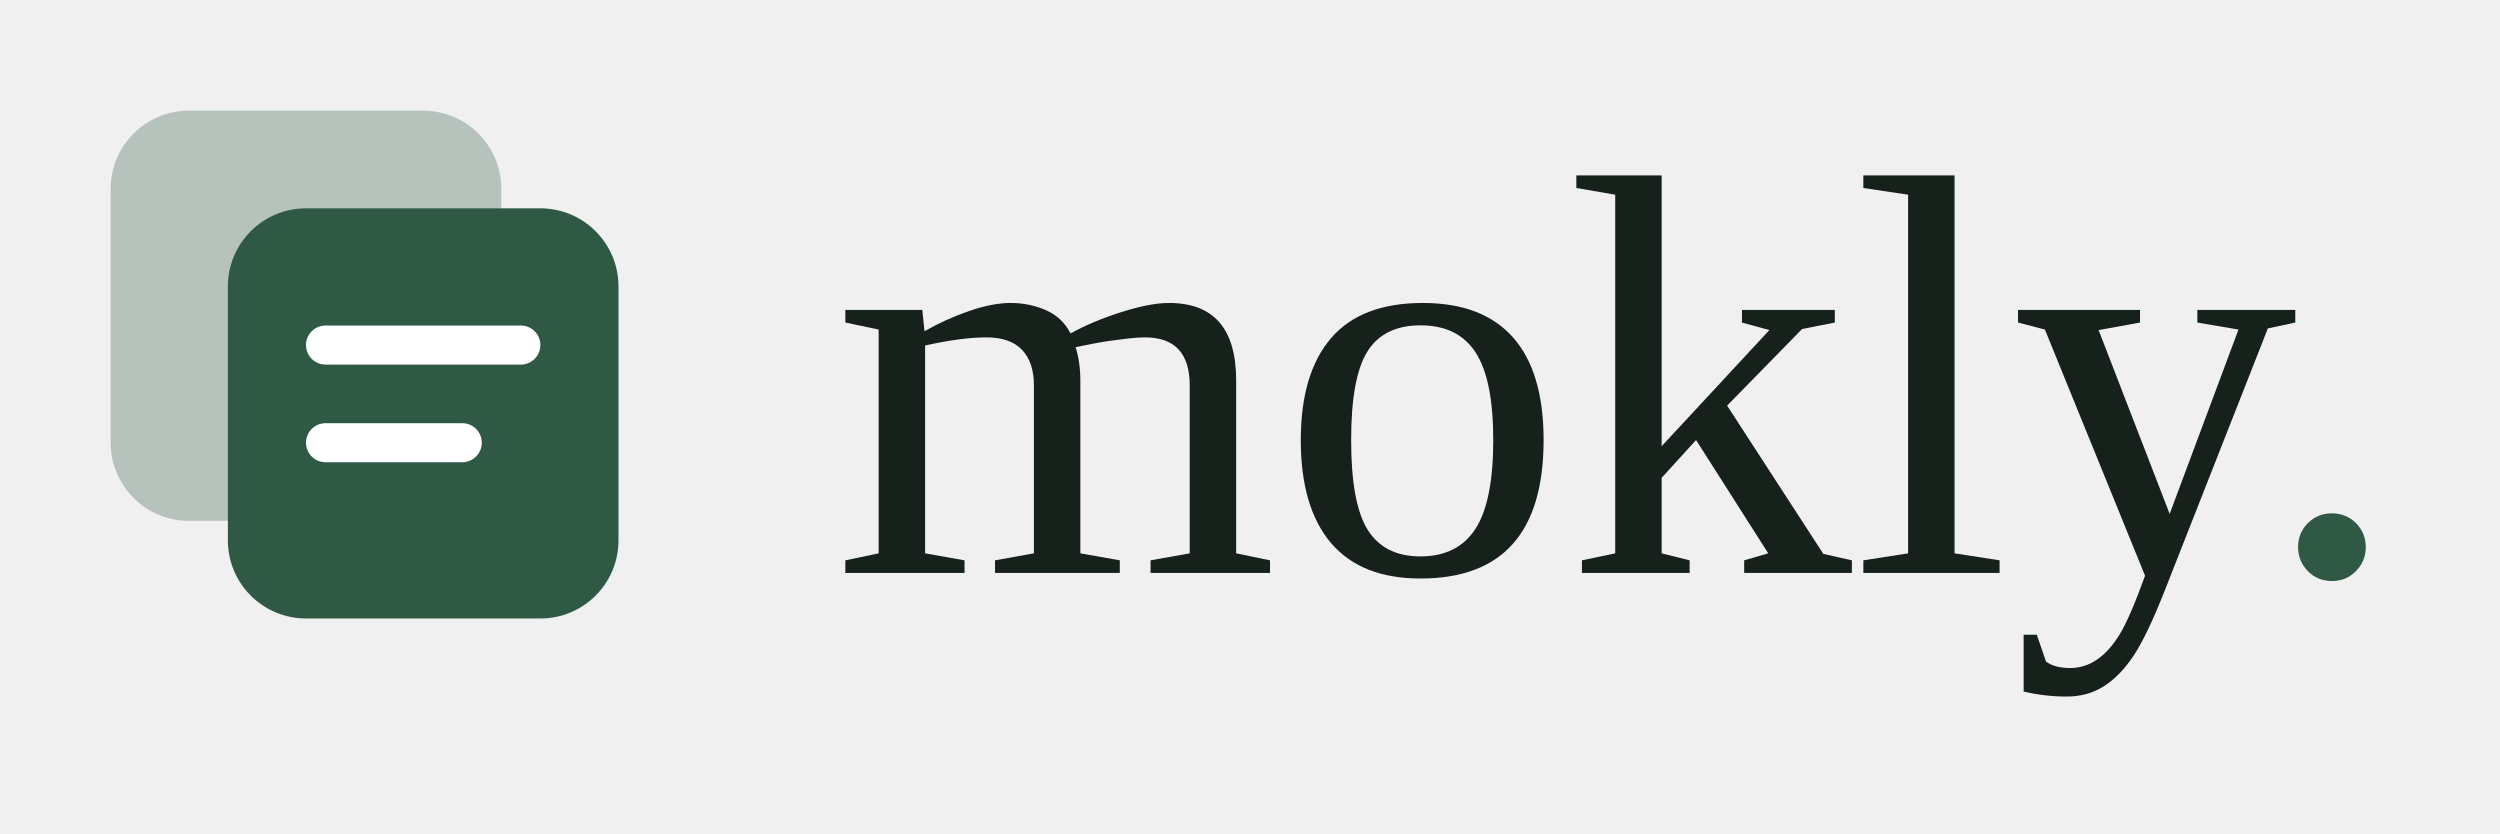
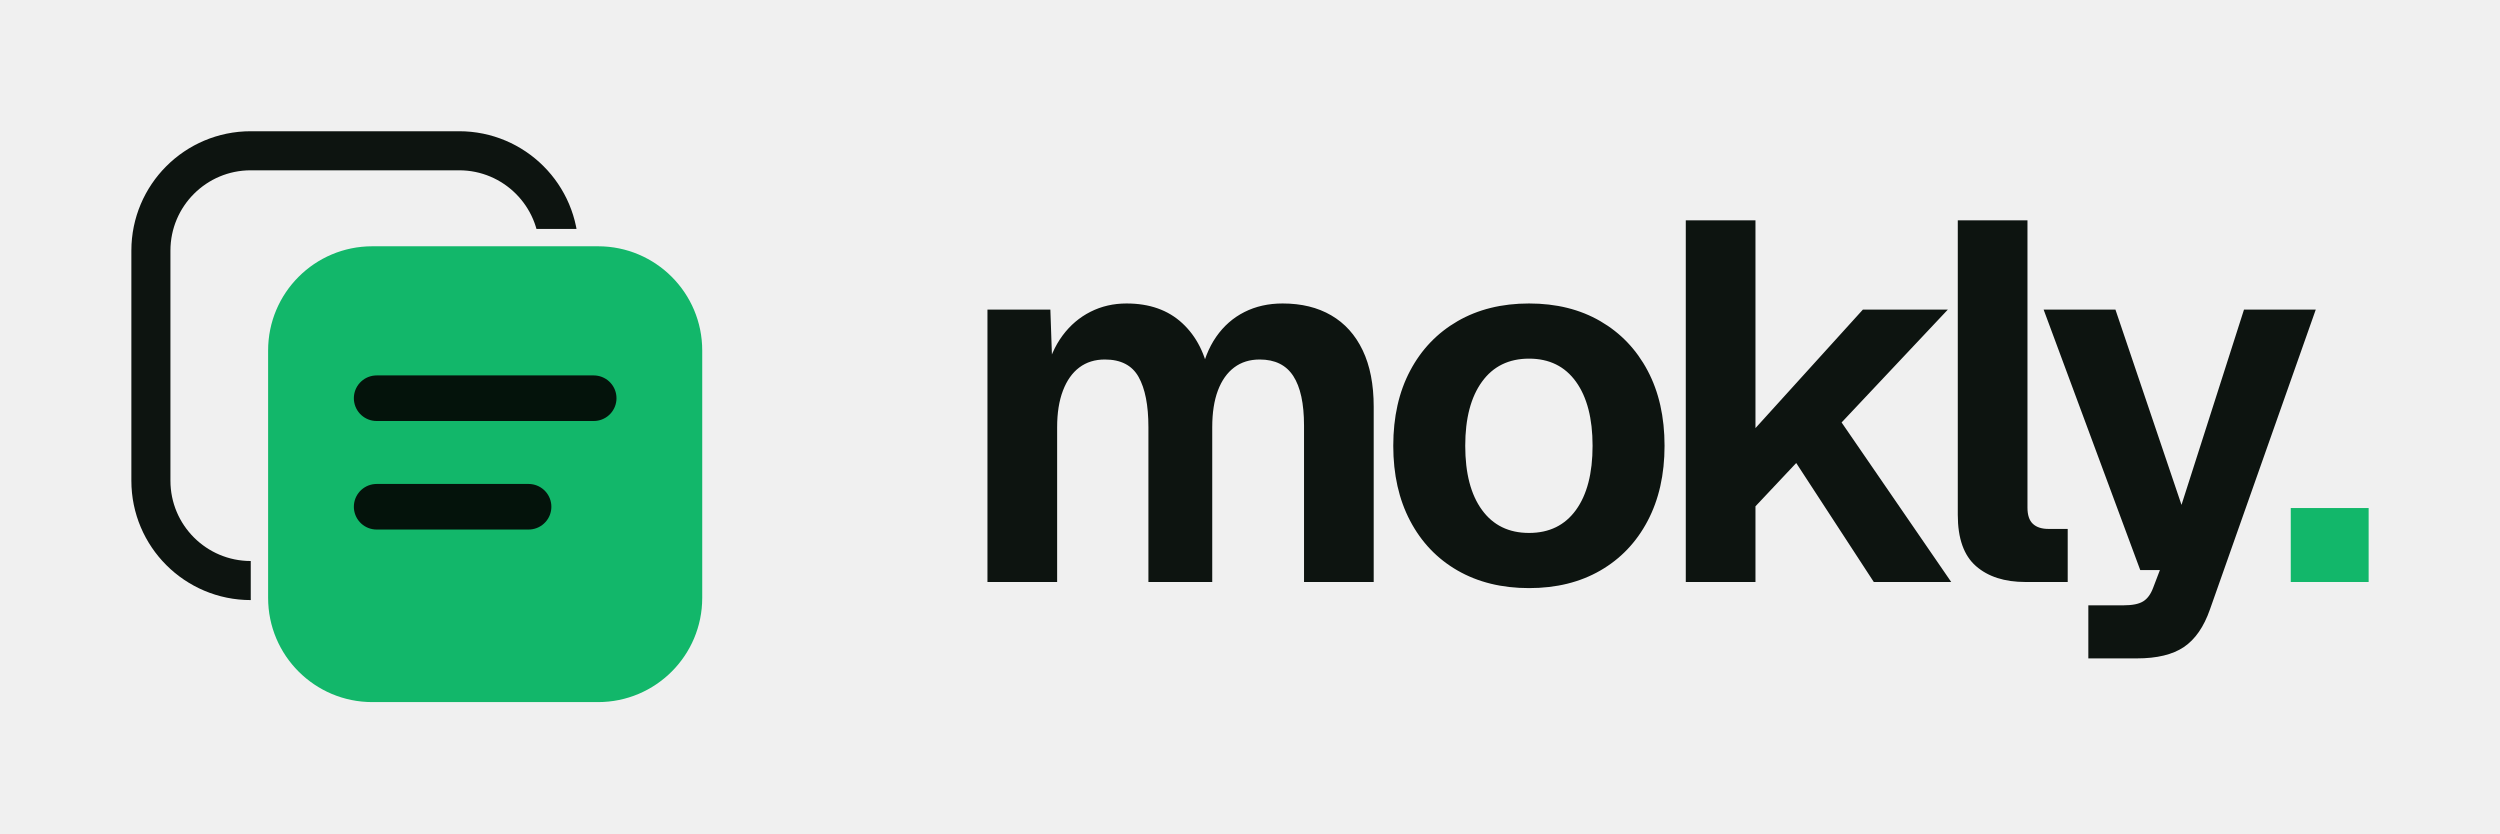
<svg xmlns="http://www.w3.org/2000/svg" width="192" height="64" viewBox="0 0 192 64" role="img" aria-labelledby="mokly-logo-title">
-   <g fill="#2f5945" transform="translate(4 4) scale(1.5)">
-     <rect x="3" y="3" width="20" height="21" rx="4" opacity=".3" />
-     <rect x="9" y="8" width="20" height="21" rx="4" />
-     <path d="M14 15h10M14 20h7" fill="none" stroke="#ffffff" stroke-width="2" stroke-linecap="round" />
+   <defs>
+     <mask id="mokly-logo-gap" maskUnits="userSpaceOnUse" x="0" y="0" width="32" height="32">
+       <rect width="32" height="32" fill="#ffffff" />
+       <rect x="9" y="8" width="20" height="21" rx="4.8" fill="#000000" stroke="#000000" stroke-width="1.6" />
+     </mask>
+   </defs>
+   <g transform="translate(5.588 5.578) scale(1.667)">
+     <rect x="3.6" y="3.6" width="18.8" height="19.8" rx="4.6" fill="none" stroke="#0d1410" stroke-width="1.8" mask="url(#mokly-logo-gap)" />
+     <rect x="9" y="8" width="20" height="21" rx="4.8" fill="#12b76a" />
+     <path d="M14 15h10M14 20h7" fill="none" stroke="#04130b" stroke-width="2.1" stroke-linecap="round" />
  </g>
-   <g fill="#16211b" transform="translate(64 44) scale(.02148438 -.02148438)">
-     <path d="M326 864Q401 907 485 936Q569 965 633 965Q702 965 760.5 939Q819 913 848 856Q925 899 1028.5 932Q1132 965 1200 965Q1440 965 1440 688V70L1561 45V0H1134V45L1274 70V670Q1274 842 1114 842Q1088 842 1053.5 838Q1019 834 984.5 829Q950 824 918.5 817.5Q887 811 866 807Q883 753 883 688V70L1024 45V0H578V45L717 70V670Q717 753 674.5 797.5Q632 842 547 842Q459 842 328 813V70L469 45V0H43V45L162 70V870L43 895V940H318Z" />
-     <path d="M946 475Q946-20 506-20Q294-20 186 107Q78 234 78 475Q78 713 186 839Q294 965 514 965Q728 965 837 841.5Q946 718 946 475ZM766 475Q766 691 703 788Q640 885 506 885Q375 885 316.5 792Q258 699 258 475Q258 248 317.5 153.5Q377 59 506 59Q638 59 702 157Q766 255 766 475Z" transform="translate(1593)" />
-     <path d="M344 453L729 868L631 895V940H963V895L846 872L578 598L922 68L1024 45V0H639V45L725 70L467 475L344 340V70L444 45V0H59V45L178 70V1352L39 1376V1421H344Z" transform="translate(2617)" />
-     <path d="M367 70L528 45V0H41V45L201 70V1352L41 1376V1421H367Z" transform="translate(3641)" />
-     <path d="M199-442Q121-442 45-424V-221H92L125-317Q156-340 211-340Q263-340 307-310Q351-280 387.5-221Q424-162 479-10L121 870L25 895V940H461V895L313 868L567 211L813 870L666 895V940H1016V895L918 874L551-59Q486-224 438-296Q390-368 332-405Q274-442 199-442Z" transform="translate(4210)" />
-     <path d="M377 92Q377 43 342.5 7Q308-29 256-29Q204-29 169.5 7Q135 43 135 92Q135 143 170 178Q205 213 256 213Q307 213 342 178Q377 143 377 92Z" fill="#2f5945" transform="translate(5101)" />
+   <g transform="translate(73.157 44.697) scale(0.0391189 -0.0391189)">
+     <path fill="#0d1410" d="M68.5 0L68.5 534.8L192 534.8L196.5 404.6L183.5 410.6Q193.5 453.6 216 483.9Q238.5 514.2 270.8 530.5Q303 546.8 341.6 546.8Q409.2 546.8 451 508.1Q492.8 469.4 504.3 402.8L486.4 402.4Q495.3 449.3 517.5 481.3Q539.8 513.3 573 530Q606.3 546.8 647.9 546.8Q703.5 546.8 743.4 523.5Q783.4 500.3 805.1 455Q826.8 409.8 826.8 343.9L826.8 0L690 0L690 307.2Q690 372 668.9 404.4Q647.9 436.8 603 436.8Q573.6 436.8 552.9 421.2Q532.1 405.6 520.9 375.9Q509.8 346.3 509.8 304L509.8 0L384.5 0L384.5 304Q384.5 368.3 365.2 402.6Q346 436.8 299 436.8Q269.7 436.8 248.9 421.2Q228.1 405.6 216.7 375.7Q205.3 345.8 205.3 304L205.3 0ZM1131.8 -12Q1051.6 -12 991.5 22.5Q931.5 57 898.4 119.9Q865.2 182.9 865.2 267.4Q865.2 352.4 898.4 414.9Q931.5 477.4 991.5 512.1Q1051.6 546.8 1131.8 546.8Q1212 546.8 1271.7 512.1Q1331.5 477.4 1364.6 414.9Q1397.8 352.4 1397.8 267.4Q1397.8 182.9 1364.6 119.9Q1331.5 57 1271.7 22.5Q1212 -12 1131.8 -12ZM1131.8 96.3Q1191.3 96.3 1223.9 141.4Q1256.5 186.4 1256.5 267.4Q1256.5 347.9 1223.9 393.2Q1191.3 438.5 1131.8 438.5Q1072.2 438.5 1039.4 393.2Q1006.5 347.9 1006.5 267.4Q1006.5 186.4 1039.4 141.4Q1072.2 96.3 1131.8 96.3ZM1439.5 0L1439.5 710L1576.3 710L1576.3 302.1L1787.2 534.8L1954 534.8L1745.4 313.2L1960.6 0L1808.6 0L1656.3 233.6L1576.3 148.6L1576.3 0ZM2106.3 0Q2044.9 0 2009.2 31.2Q1973.5 62.4 1973.5 131.7L1973.5 710L2110.3 710L2110.3 145.9Q2110.3 124.1 2120.9 114.2Q2131.6 104.2 2151.4 104.2L2189.3 104.2L2189.3 0ZM2229.8 -150L2229.8 -45.8L2298.9 -45.8Q2325 -45.8 2337.5 -38Q2350.1 -30.2 2357.1 -11.2L2370.3 23.4L2331.7 23.4L2142 534.8L2283 534.8L2412.7 151.4L2535.4 534.8L2676.3 534.8L2468.5 -54Q2450.6 -105.2 2417.5 -127.6Q2384.4 -150 2325.2 -150Z" />
+     <path fill="#12b76a" d="M2627.2 0L2627.2 145.2L2780.1 145.2L2780.1 0Z" />
  </g>
</svg>
